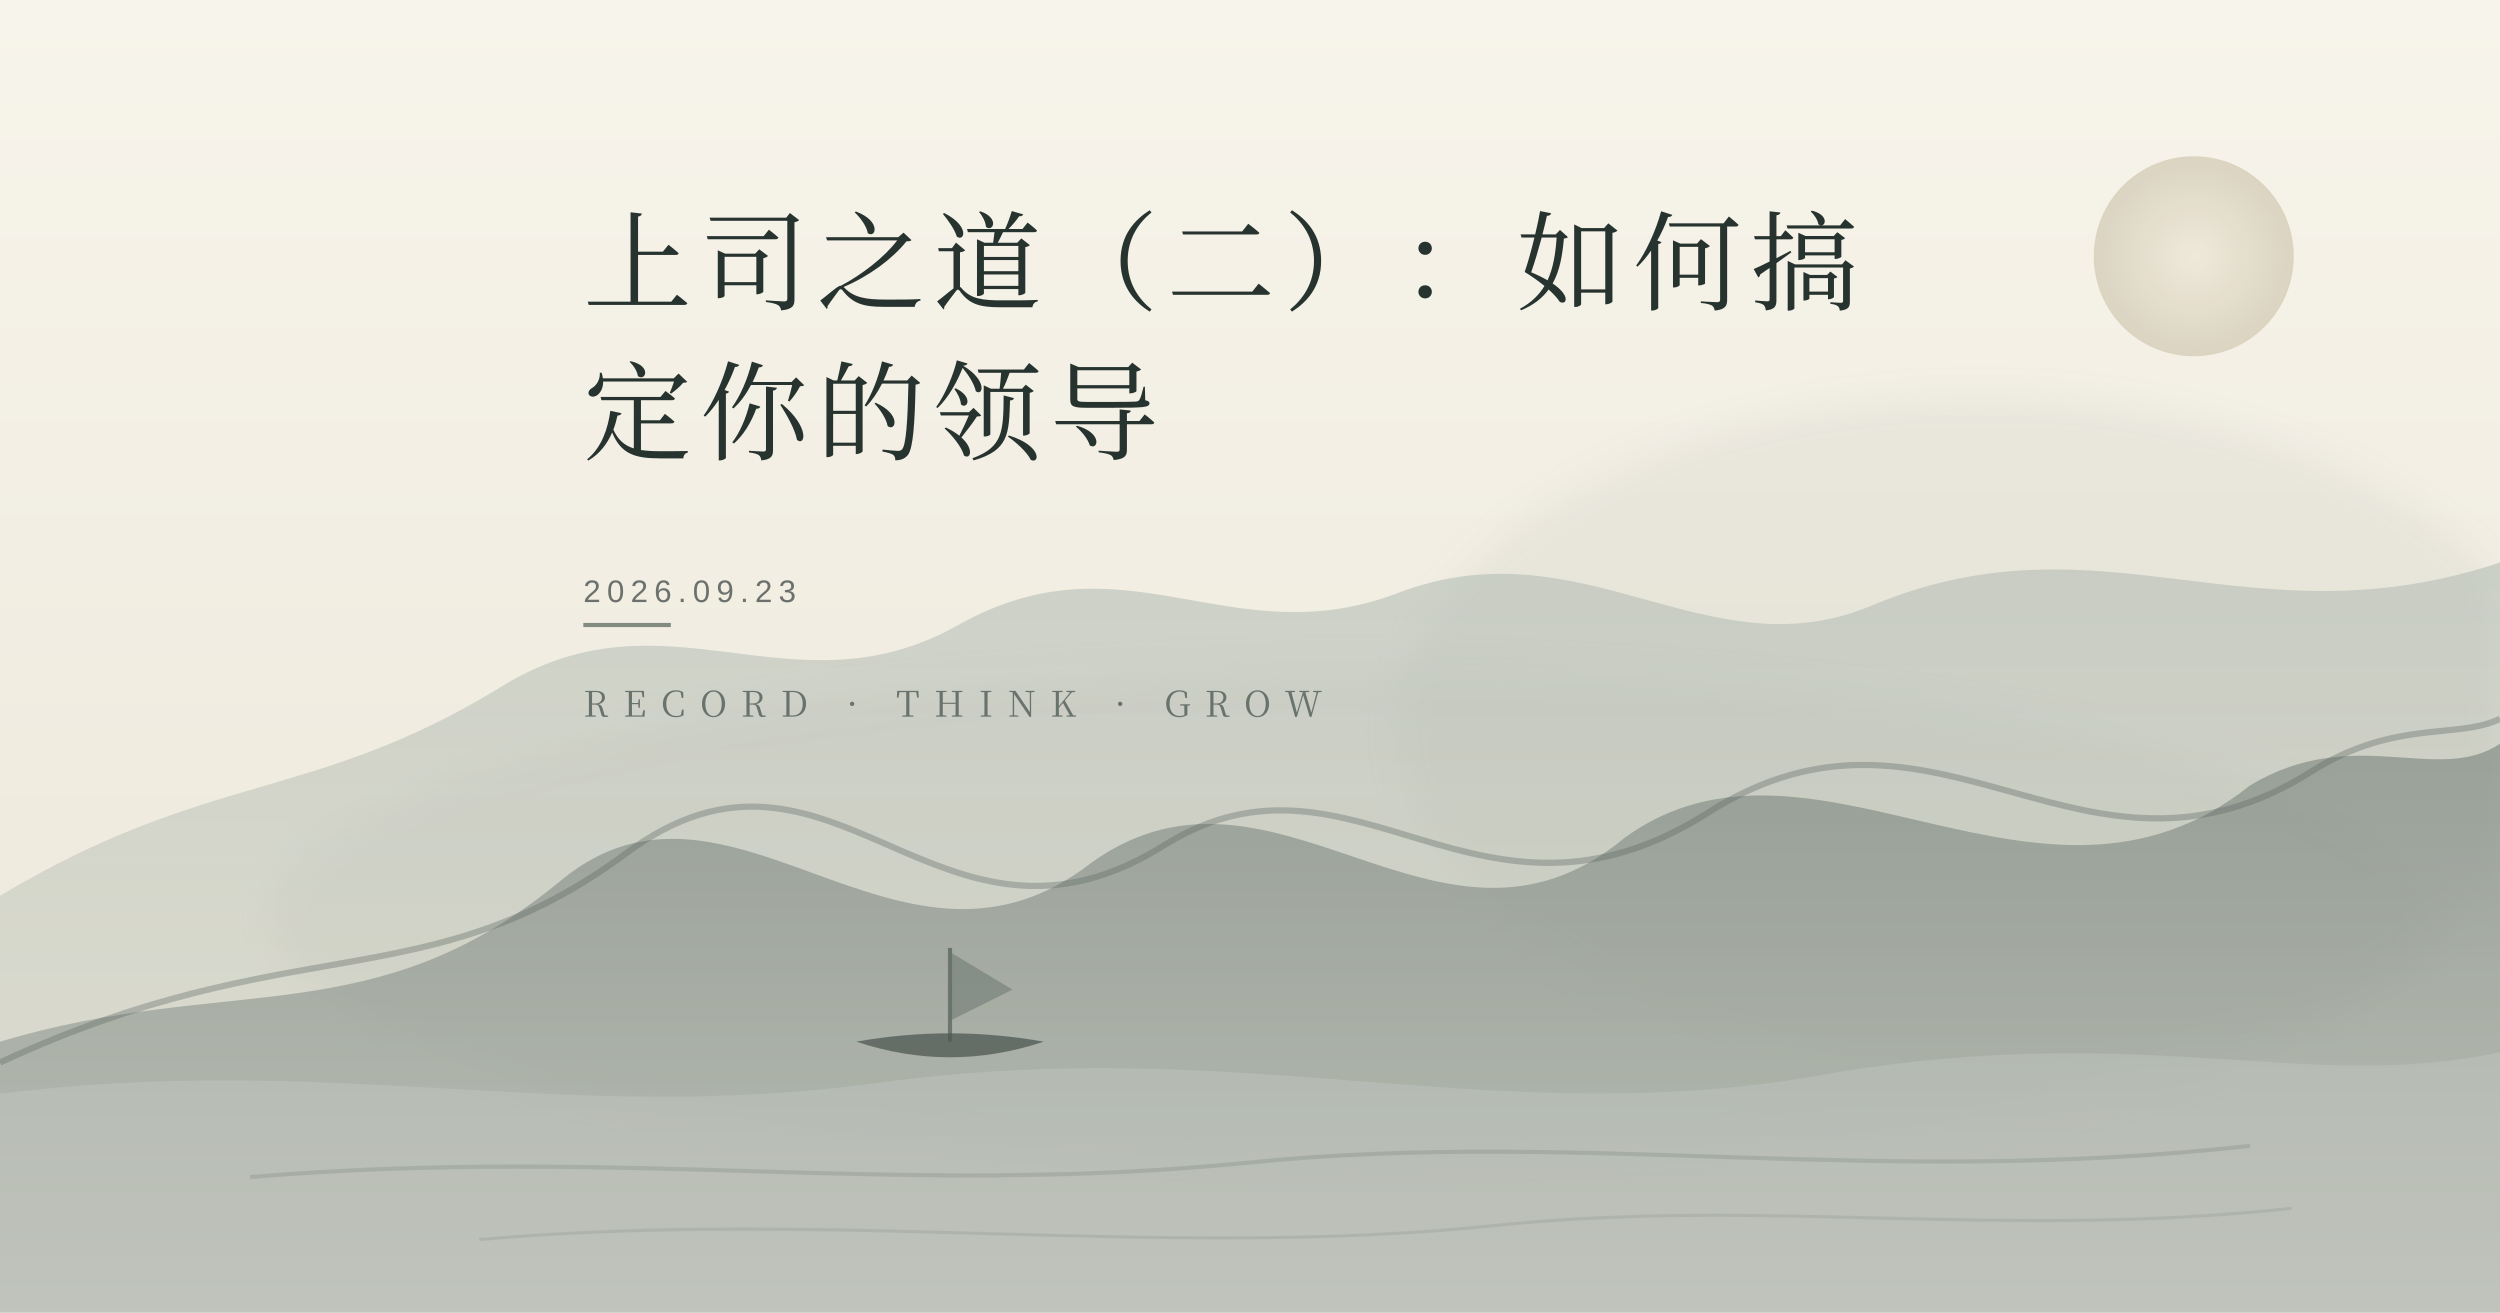
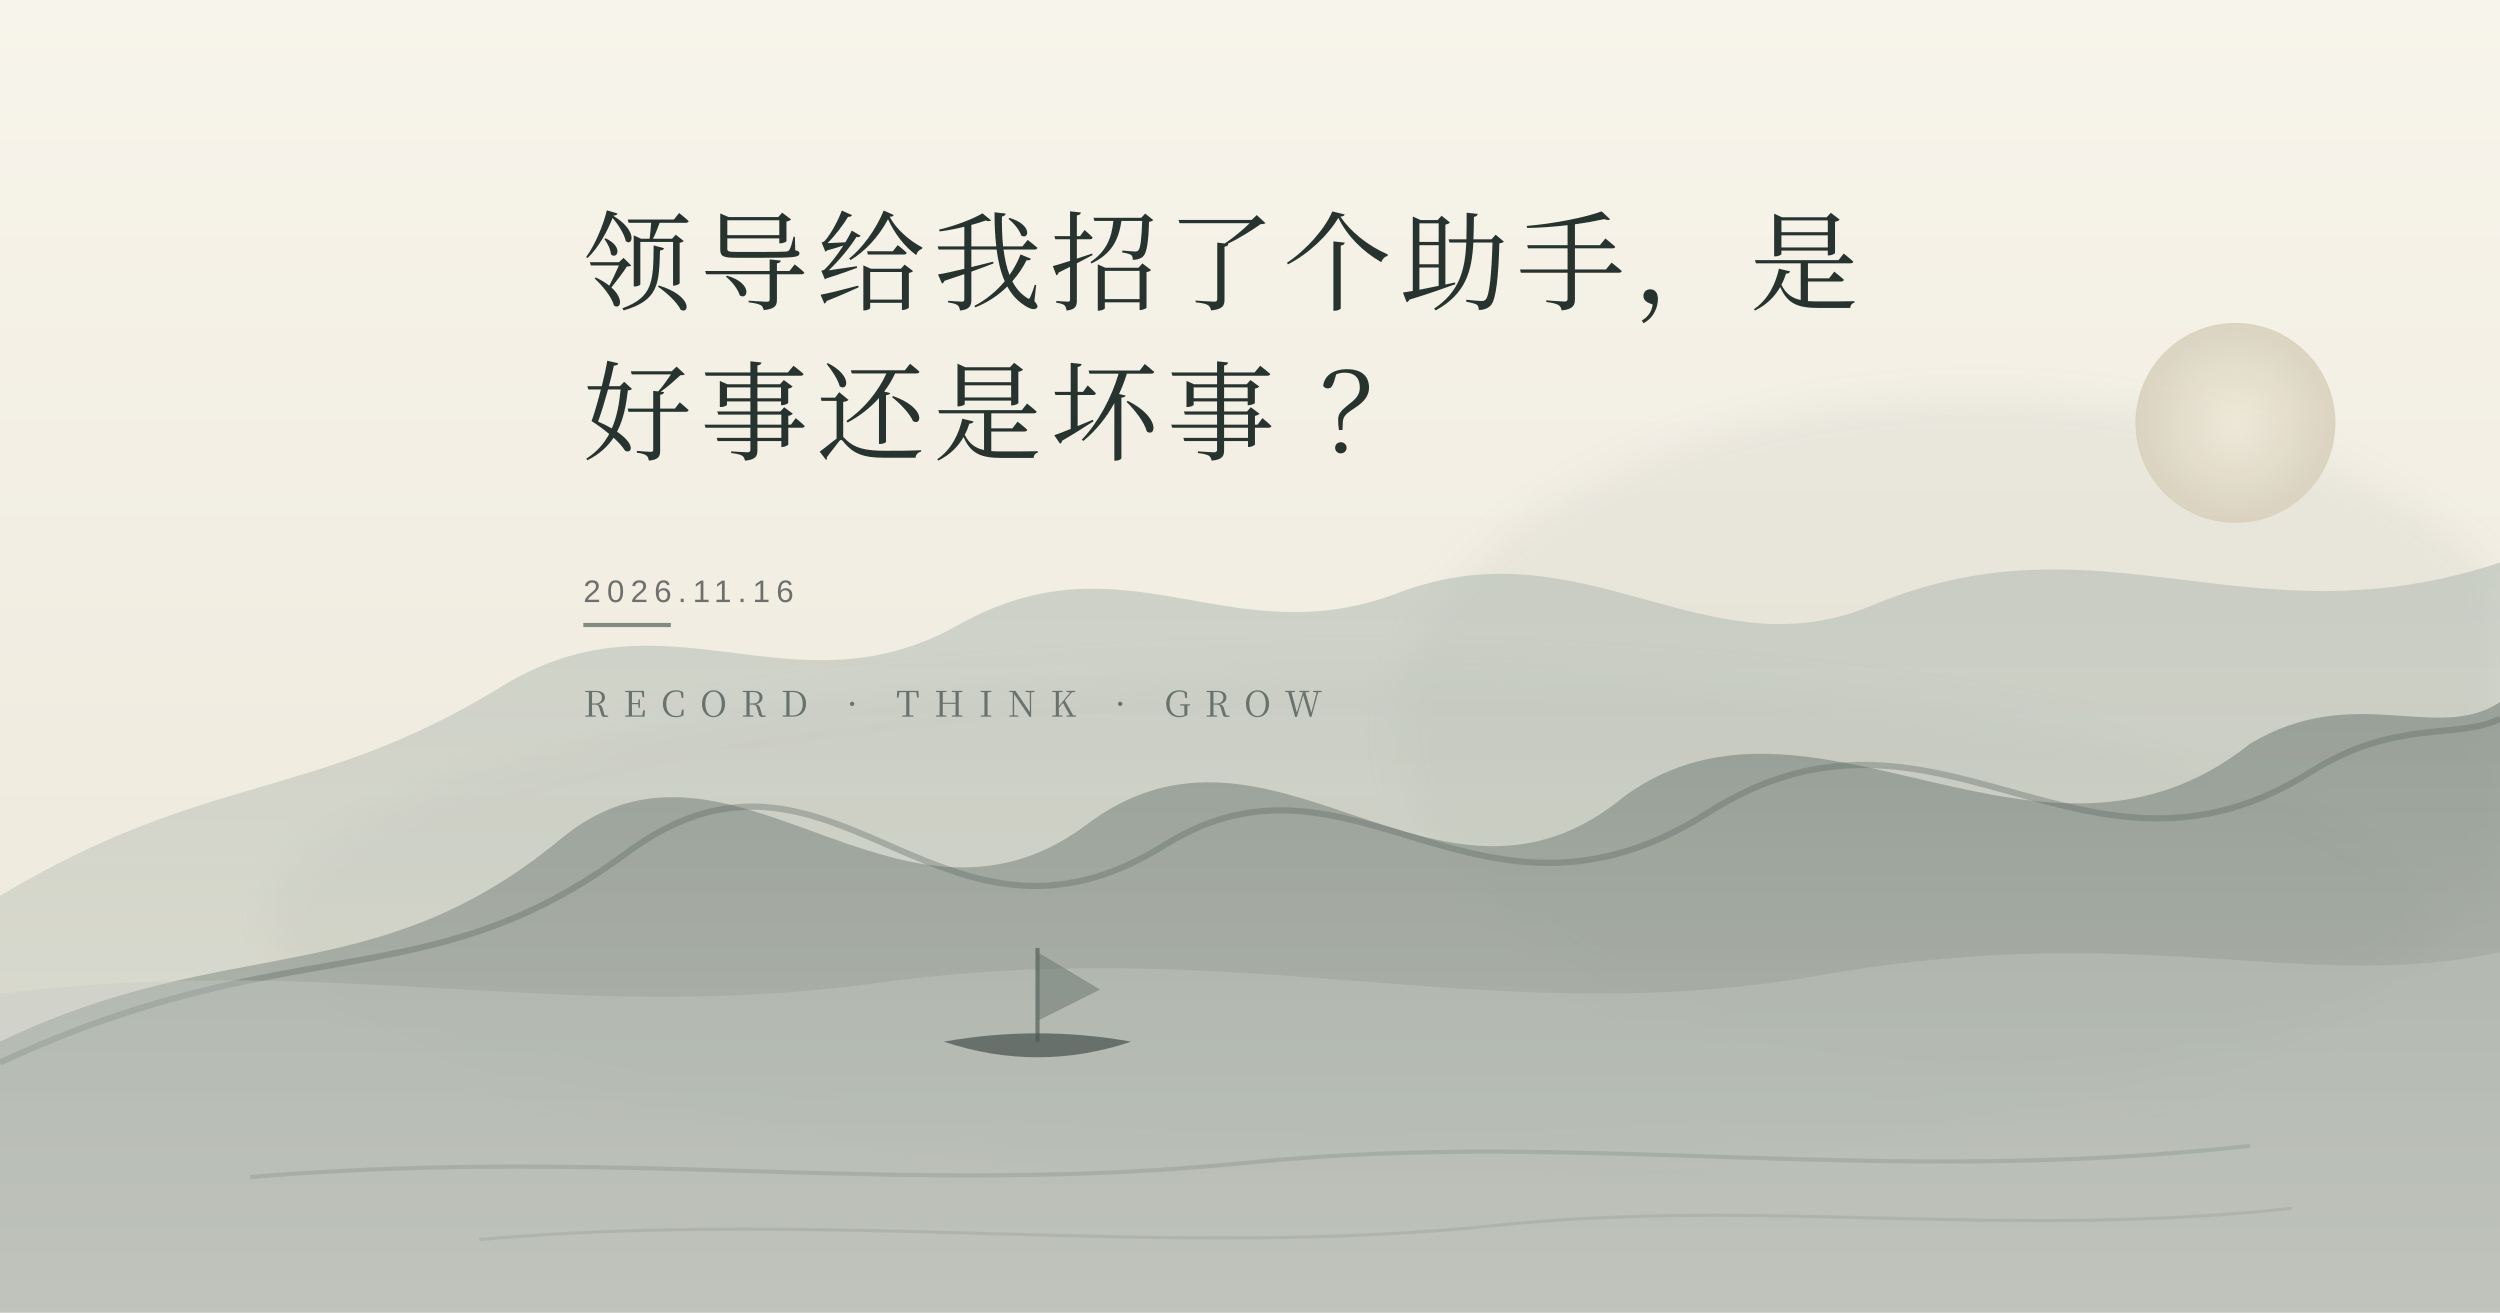
<svg xmlns="http://www.w3.org/2000/svg" width="1200" height="630" viewBox="0 0 1200 630">
  <defs>
    <linearGradient id="paper" x1="0" y1="0" x2="0" y2="1">
      <stop offset="0%" stop-color="#f7f4eb" />
      <stop offset="100%" stop-color="#ebe6d8" />
    </linearGradient>
    <linearGradient id="farMountain" x1="0" y1="0" x2="0" y2="1">
      <stop offset="0%" stop-color="#aeb8b0" />
      <stop offset="100%" stop-color="#d8d8cc" />
    </linearGradient>
    <linearGradient id="nearMountain" x1="0" y1="0" x2="0" y2="1">
      <stop offset="0%" stop-color="#69756f" />
      <stop offset="100%" stop-color="#9ba39b" />
    </linearGradient>
    <filter id="inkBlur">
      <feGaussianBlur stdDeviation="8" />
    </filter>
    <radialGradient id="moon">
      <stop offset="0%" stop-color="#eee8d8" />
      <stop offset="100%" stop-color="#d8d0bd" />
    </radialGradient>
    <style>

      .title {

        font-family:
          "Noto Serif CJK SC",
          "Source Han Serif SC",
          "Songti SC",
          "STSong",
          serif;

        font-size:
          52px;

        font-weight:
          500;

        letter-spacing:
          4px;

        fill:
          #26332f;
      }


      .subtitle {

        font-family:
          "Noto Serif CJK SC",
          "Source Han Serif SC",
          "Songti SC",
          "STSong",
          serif;

        font-size:
          17px;

        letter-spacing:
          7px;

        fill:
          #69736d;
      }


      .date {

        font-family:
          "Helvetica Neue",
          Arial,
          sans-serif;

        font-size:
          15px;

        letter-spacing:
          3px;

        fill:
          #6d716d;
      }

    </style>
  </defs>
  <rect x="0" y="0" width="1200" height="630" fill="url(#paper)" />
  <ellipse cx="650" cy="440" rx="520" ry="120" fill="#89958c" opacity="0.12" filter="url(#inkBlur)" />
  <ellipse cx="950" cy="350" rx="280" ry="160" fill="#738078" opacity="0.08" filter="url(#inkBlur)" />
-   <circle cx="1053" cy="123" r="48" fill="url(#moon)" opacity="0.9" />
+   <circle cx="1073" cy="203" r="48" fill="url(#moon)" opacity="0.9" />
  <path d="       M0 430        C100 370         150 385         240 330        C320 280         380 345         460 300        C540 255         590 315         670 285        C760 250         820 325         900 290        C1010 245         1080 310         1200 270        L1200 630       L0 630       Z     " fill="url(#farMountain)" opacity="0.55" />
-   <path d="       M0 500        C110 467         180 497         270 422        C350 357         430 482         520 417        C610 347         690 477         780 402        C870 337         980 457         1080 377        C1130 347         1170 377         1200 357        L1200 630       L0 630       Z     " fill="url(#nearMountain)" opacity="0.52" />
+   <path d="       M0 500        C110 447         180 477         270 402        C350 337         430 462         520 397        C610 327         690 457         780 382        C870 317         980 437         1080 357        C1130 327         1170 357         1200 337        L1200 630       L0 630       Z     " fill="url(#nearMountain)" opacity="0.52" />
  <path d="       M0 510        C140 445         205 480         300 410        C400 335         450 475         560 405        C650 350         710 460         820 390        C930 320         1000 440         1110 370        C1150 345         1180 355         1200 345     " fill="none" stroke="#59645e" stroke-width="3" opacity="0.35" />
-   <path d="       M0 525        C160 505         270 540         420 520        C600 495         720 545         880 515        C1030 490         1110 525         1200 505        L1200 630       L0 630       Z     " fill="#c4cbc4" opacity="0.38" />
+   <path d="       M0 477        C160 457         270 492         420 472        C600 447         720 497         880 467        C1030 442         1110 477         1200 457        L1200 630       L0 630       Z     " fill="#c4cbc4" opacity="0.38" />
  <path d="       M120 565        C300 550         430 575         600 558        C760 542         900 570         1080 550     " fill="none" stroke="#77827b" stroke-width="2" opacity="0.28" />
  <path d="       M230 595        C400 580         560 605         720 588        C850 575         960 595         1100 580     " fill="none" stroke="#77827b" stroke-width="1.5" opacity="0.20" />
-   <text x="280" y="145" class="title">上司之道（二）：如何搞</text>
-   <text x="280" y="217" class="title">定你的领导</text>
+   <text x="280" y="145" class="title">领导给我招了个助手，是</text>
+   <text x="280" y="217" class="title">好事还是坏事 ？</text>
  <rect x="280" y="299" width="42" height="2" fill="#52615a" opacity="0.7" />
  <text x="280" y="344" class="subtitle">RECORD · THINK · GROW</text>
-   <text x="280" y="289" class="date">2026.09.23</text>
-   <path d="       M411 500        Q456 492         501 500        Q456 515         411 500        Z     " fill="#4d5752" opacity="0.75" />
-   <line x1="456" y1="500" x2="456" y2="455" stroke="#4d5752" stroke-width="2" opacity="0.65" />
-   <path d="       M456 457       L456 490       L486 475       Z     " fill="#66716b" opacity="0.5" />
+   <text x="280" y="289" class="date">2026.11.16</text>
+   <path d="       M453 500        Q498 492         543 500        Q498 515         453 500        Z     " fill="#4d5752" opacity="0.75" />
+   <line x1="498" y1="500" x2="498" y2="455" stroke="#4d5752" stroke-width="2" opacity="0.65" />
+   <path d="       M498 457       L498 490       L528 475       Z     " fill="#66716b" opacity="0.5" />
</svg>
